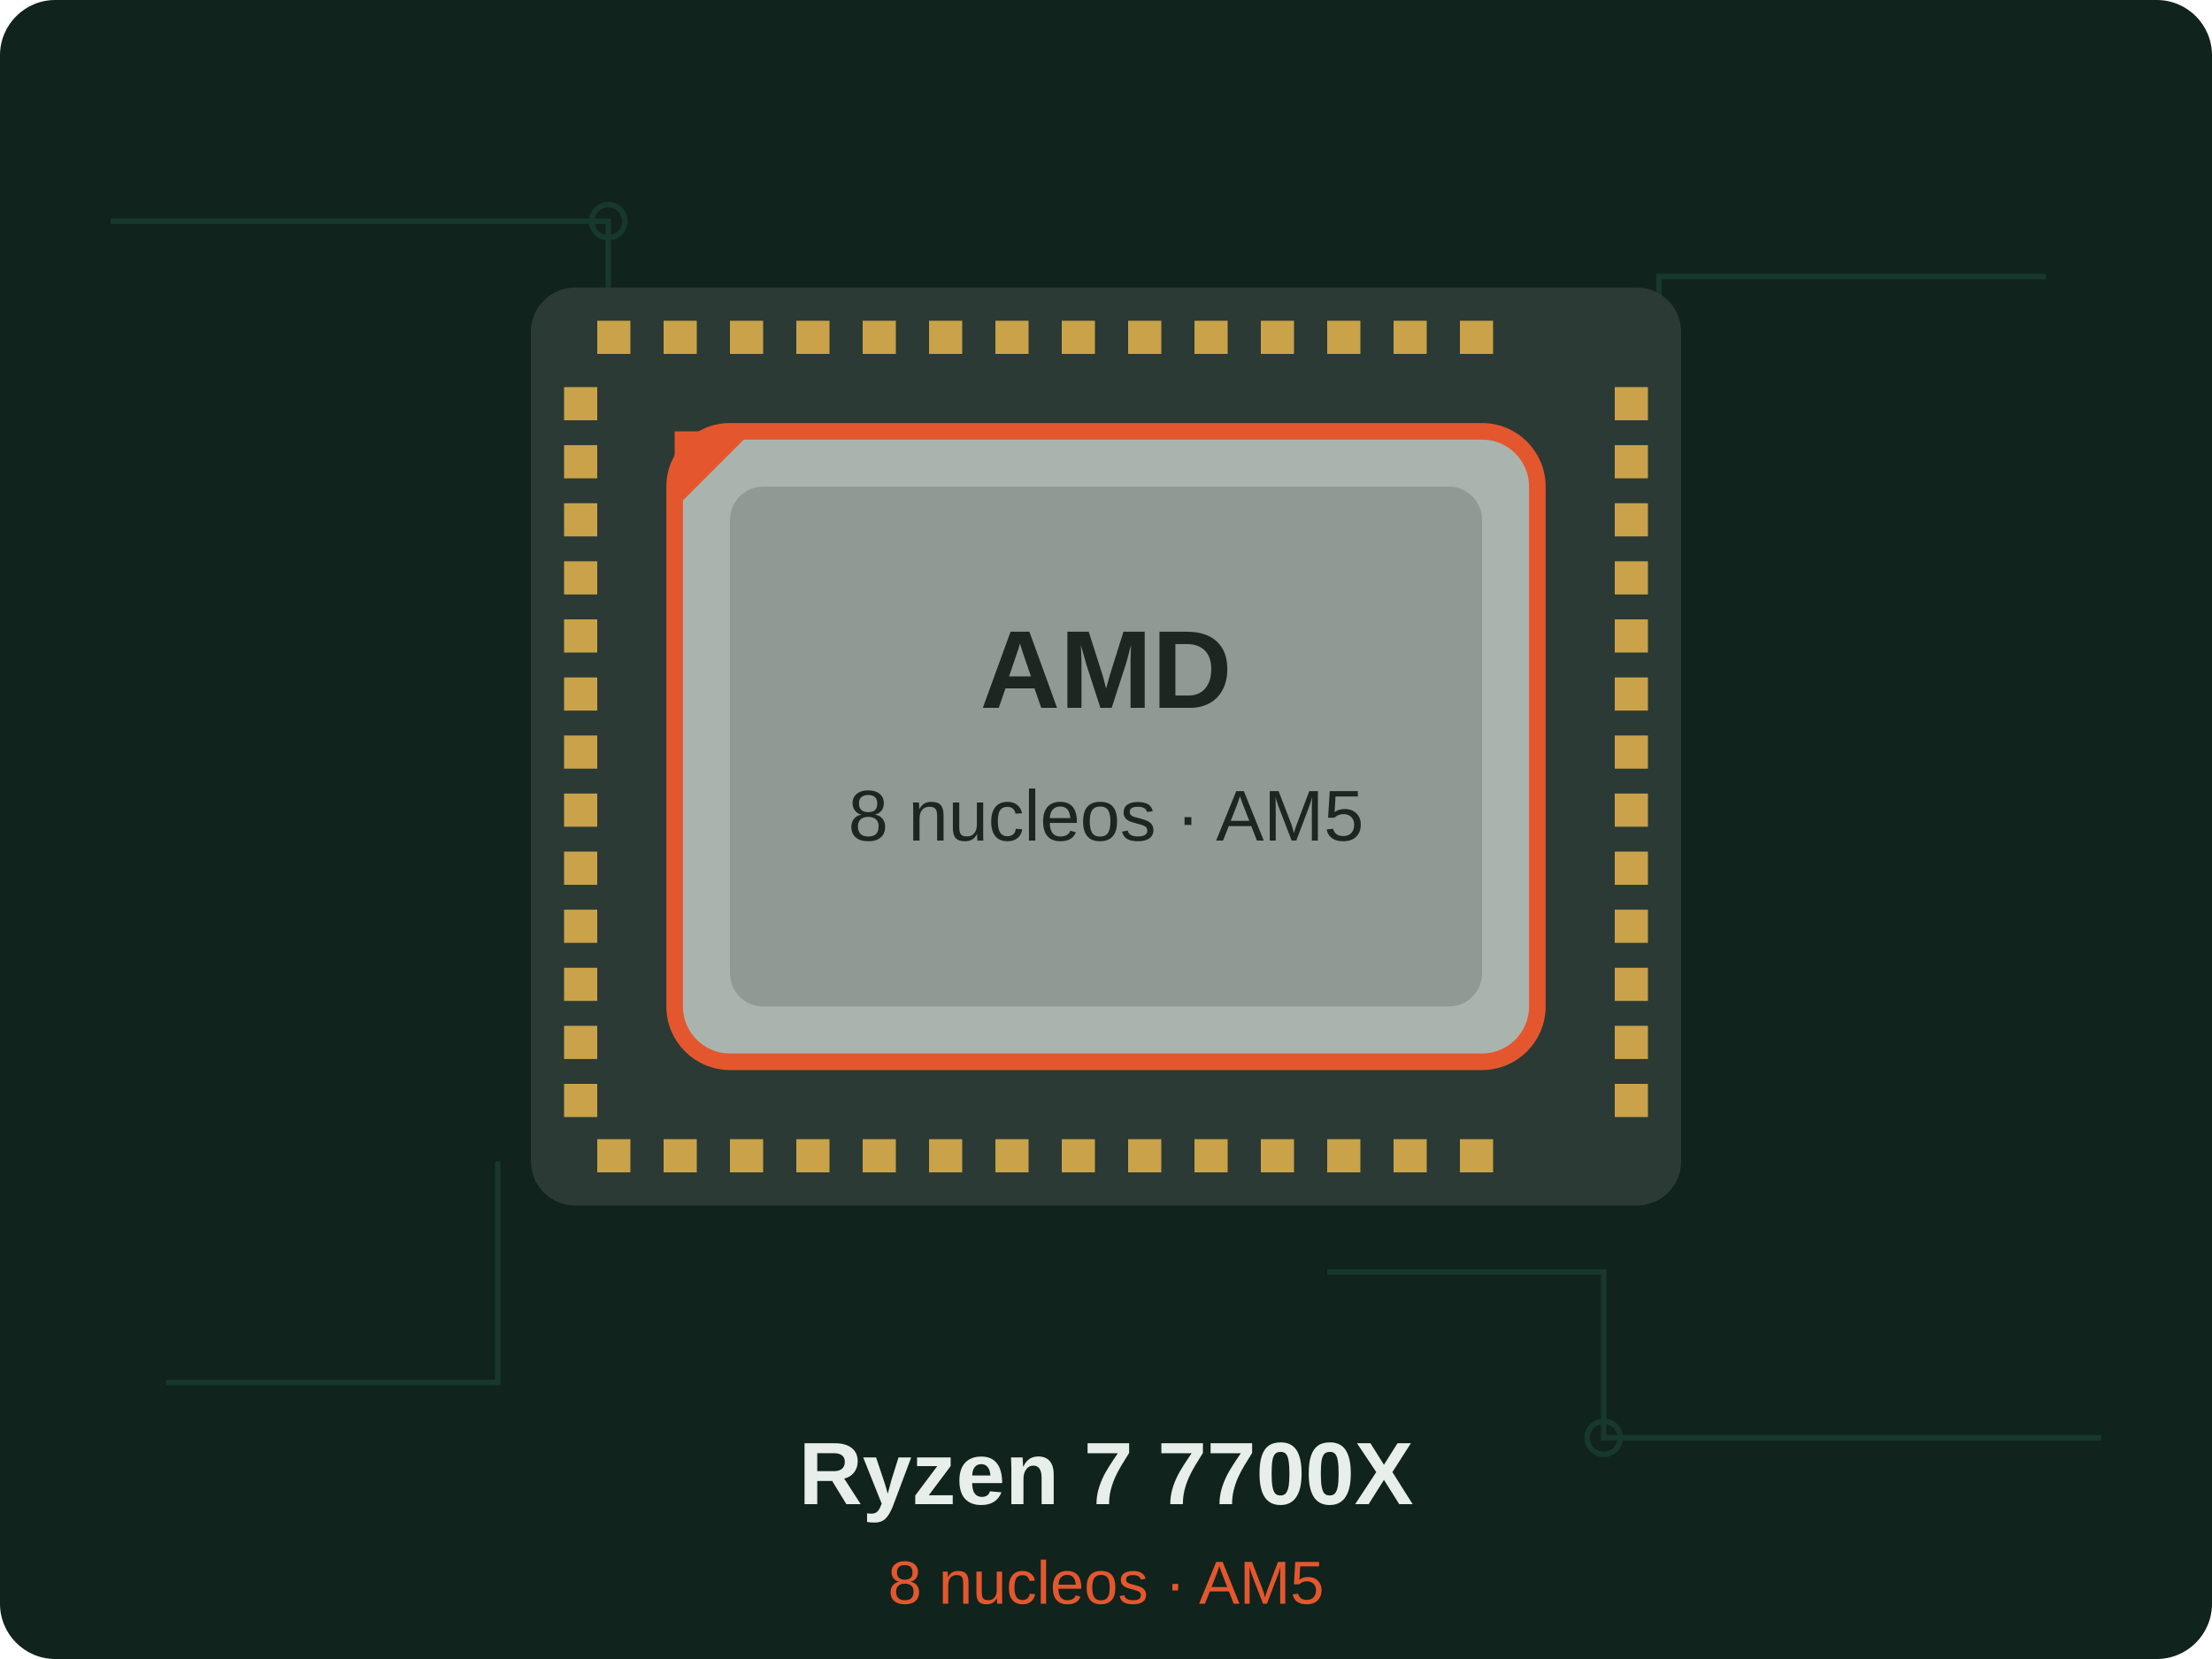
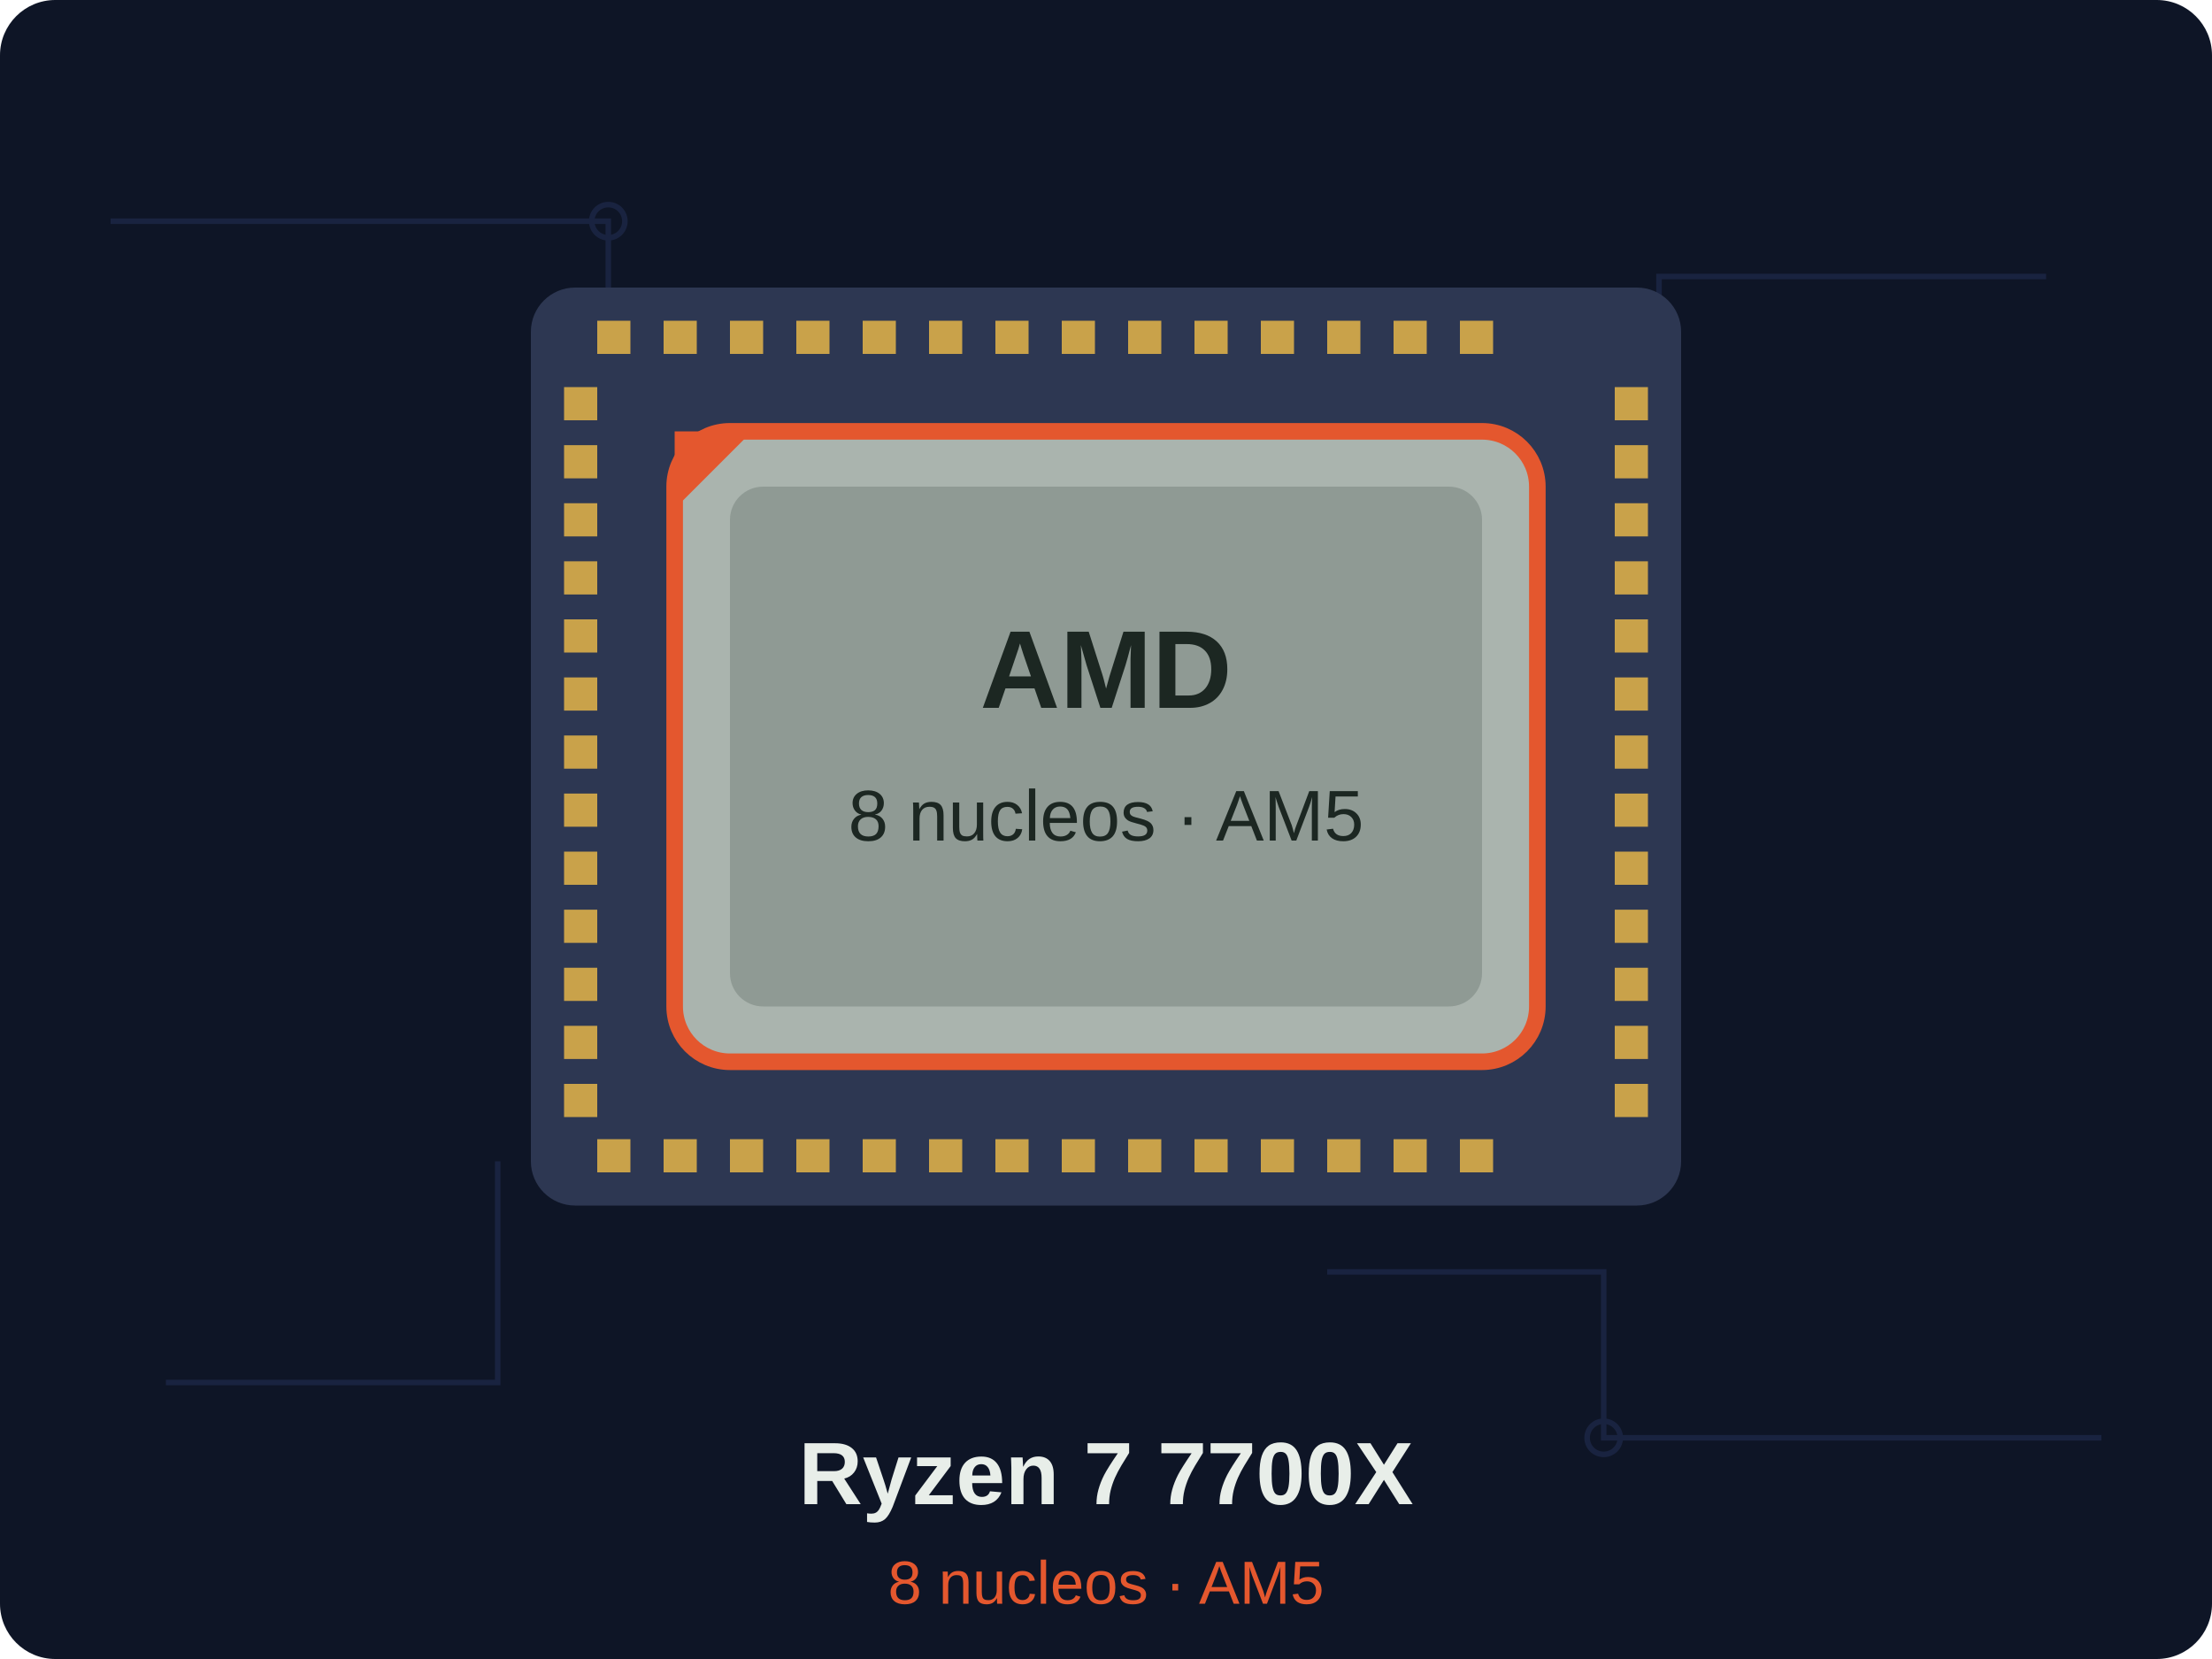
<svg xmlns="http://www.w3.org/2000/svg" viewBox="0 0 400 300" role="img" aria-label="Ryzen 7 7700X">
-   <rect width="400" height="300" rx="10" fill="#10231c" />
-   <g opacity=".12" stroke="#4fd1a1" fill="none">
+   <rect width="400" height="300" rx="10" fill="#0e1526" />
+   <g opacity=".12" stroke="#6f8cff" fill="none">
    <path d="M20 40h90v30h60M380 260H290v-30h-50M30 250h60v-40M370 50h-70v40" />
    <circle cx="110" cy="40" r="3" />
    <circle cx="290" cy="260" r="3" />
  </g>
-   <rect x="96" y="52" width="208" height="166" rx="8" fill="#2b3a34" />
+   <rect x="96" y="52" width="208" height="166" rx="8" fill="#2d3752" />
  <rect x="108" y="58" width="6" height="6" fill="#c9a24a" />
  <rect x="108" y="206" width="6" height="6" fill="#c9a24a" />
  <rect x="120" y="58" width="6" height="6" fill="#c9a24a" />
  <rect x="120" y="206" width="6" height="6" fill="#c9a24a" />
  <rect x="132" y="58" width="6" height="6" fill="#c9a24a" />
  <rect x="132" y="206" width="6" height="6" fill="#c9a24a" />
  <rect x="144" y="58" width="6" height="6" fill="#c9a24a" />
  <rect x="144" y="206" width="6" height="6" fill="#c9a24a" />
  <rect x="156" y="58" width="6" height="6" fill="#c9a24a" />
  <rect x="156" y="206" width="6" height="6" fill="#c9a24a" />
  <rect x="168" y="58" width="6" height="6" fill="#c9a24a" />
  <rect x="168" y="206" width="6" height="6" fill="#c9a24a" />
  <rect x="180" y="58" width="6" height="6" fill="#c9a24a" />
  <rect x="180" y="206" width="6" height="6" fill="#c9a24a" />
  <rect x="192" y="58" width="6" height="6" fill="#c9a24a" />
  <rect x="192" y="206" width="6" height="6" fill="#c9a24a" />
  <rect x="204" y="58" width="6" height="6" fill="#c9a24a" />
  <rect x="204" y="206" width="6" height="6" fill="#c9a24a" />
  <rect x="216" y="58" width="6" height="6" fill="#c9a24a" />
  <rect x="216" y="206" width="6" height="6" fill="#c9a24a" />
  <rect x="228" y="58" width="6" height="6" fill="#c9a24a" />
  <rect x="228" y="206" width="6" height="6" fill="#c9a24a" />
  <rect x="240" y="58" width="6" height="6" fill="#c9a24a" />
  <rect x="240" y="206" width="6" height="6" fill="#c9a24a" />
  <rect x="252" y="58" width="6" height="6" fill="#c9a24a" />
  <rect x="252" y="206" width="6" height="6" fill="#c9a24a" />
  <rect x="264" y="58" width="6" height="6" fill="#c9a24a" />
  <rect x="264" y="206" width="6" height="6" fill="#c9a24a" />
  <rect x="102" y="70.0" width="6" height="6" fill="#c9a24a" />
  <rect x="292" y="70.0" width="6" height="6" fill="#c9a24a" />
  <rect x="102" y="80.5" width="6" height="6" fill="#c9a24a" />
  <rect x="292" y="80.5" width="6" height="6" fill="#c9a24a" />
  <rect x="102" y="91.0" width="6" height="6" fill="#c9a24a" />
  <rect x="292" y="91.0" width="6" height="6" fill="#c9a24a" />
  <rect x="102" y="101.5" width="6" height="6" fill="#c9a24a" />
  <rect x="292" y="101.5" width="6" height="6" fill="#c9a24a" />
  <rect x="102" y="112.0" width="6" height="6" fill="#c9a24a" />
  <rect x="292" y="112.0" width="6" height="6" fill="#c9a24a" />
  <rect x="102" y="122.5" width="6" height="6" fill="#c9a24a" />
  <rect x="292" y="122.5" width="6" height="6" fill="#c9a24a" />
  <rect x="102" y="133.0" width="6" height="6" fill="#c9a24a" />
  <rect x="292" y="133.0" width="6" height="6" fill="#c9a24a" />
  <rect x="102" y="143.5" width="6" height="6" fill="#c9a24a" />
  <rect x="292" y="143.5" width="6" height="6" fill="#c9a24a" />
  <rect x="102" y="154.0" width="6" height="6" fill="#c9a24a" />
  <rect x="292" y="154.0" width="6" height="6" fill="#c9a24a" />
  <rect x="102" y="164.5" width="6" height="6" fill="#c9a24a" />
  <rect x="292" y="164.5" width="6" height="6" fill="#c9a24a" />
  <rect x="102" y="175.0" width="6" height="6" fill="#c9a24a" />
  <rect x="292" y="175.0" width="6" height="6" fill="#c9a24a" />
  <rect x="102" y="185.5" width="6" height="6" fill="#c9a24a" />
  <rect x="292" y="185.5" width="6" height="6" fill="#c9a24a" />
  <rect x="102" y="196.0" width="6" height="6" fill="#c9a24a" />
  <rect x="292" y="196.0" width="6" height="6" fill="#c9a24a" />
  <rect x="122" y="78" width="156" height="114" rx="10" fill="#aab4ae" stroke="#e4572e" stroke-width="3" />
  <rect x="132" y="88" width="136" height="94" rx="6" fill="#8f9a94" />
  <text x="200" y="128" text-anchor="middle" font-family="Segoe UI,Arial" font-size="20" font-weight="800" fill="#1c2722">AMD</text>
  <text x="200" y="152" text-anchor="middle" font-family="Segoe UI,Arial" font-size="13" fill="#1c2722">8 nucleos · AM5</text>
  <path d="M122 78l14 0-14 14z" fill="#e4572e" />
  <text x="200" y="272" text-anchor="middle" font-family="Segoe UI,Arial,sans-serif" font-size="16" font-weight="700" fill="#e8eee9">Ryzen 7 7700X</text>
  <text x="200" y="290" text-anchor="middle" font-family="Segoe UI,Arial,sans-serif" font-size="11" fill="#e4572e">8 nucleos · AM5</text>
</svg>
